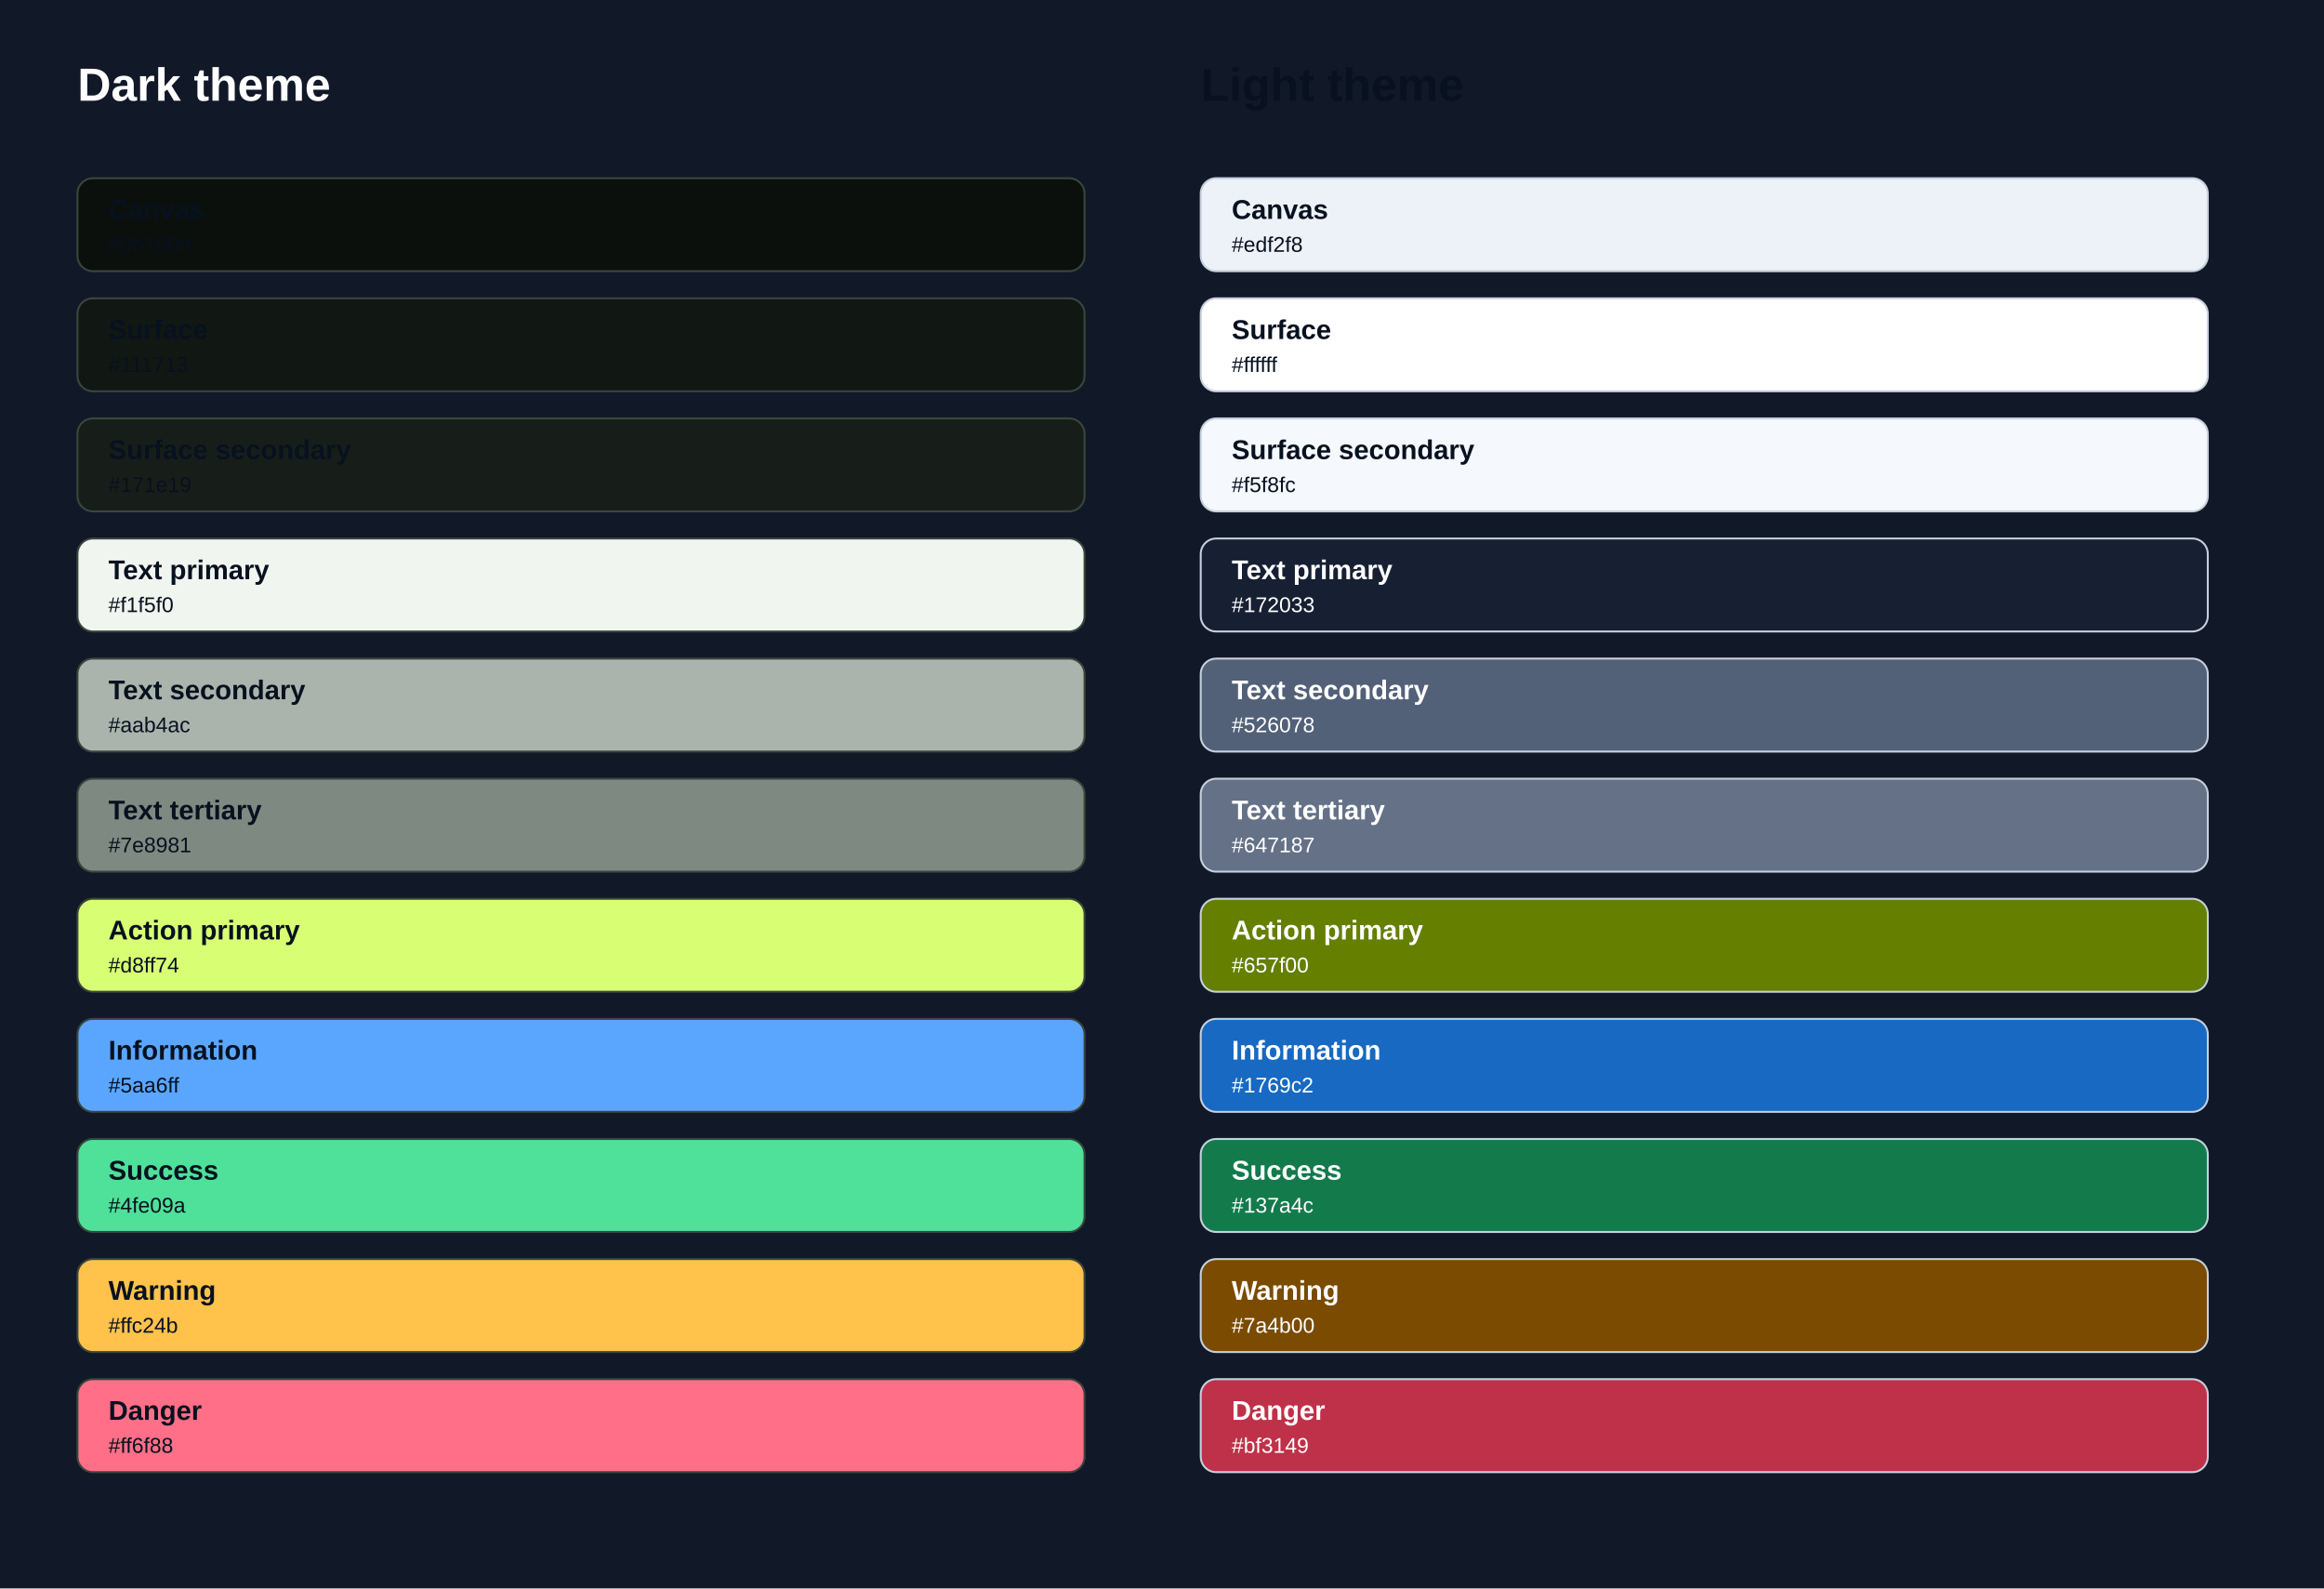
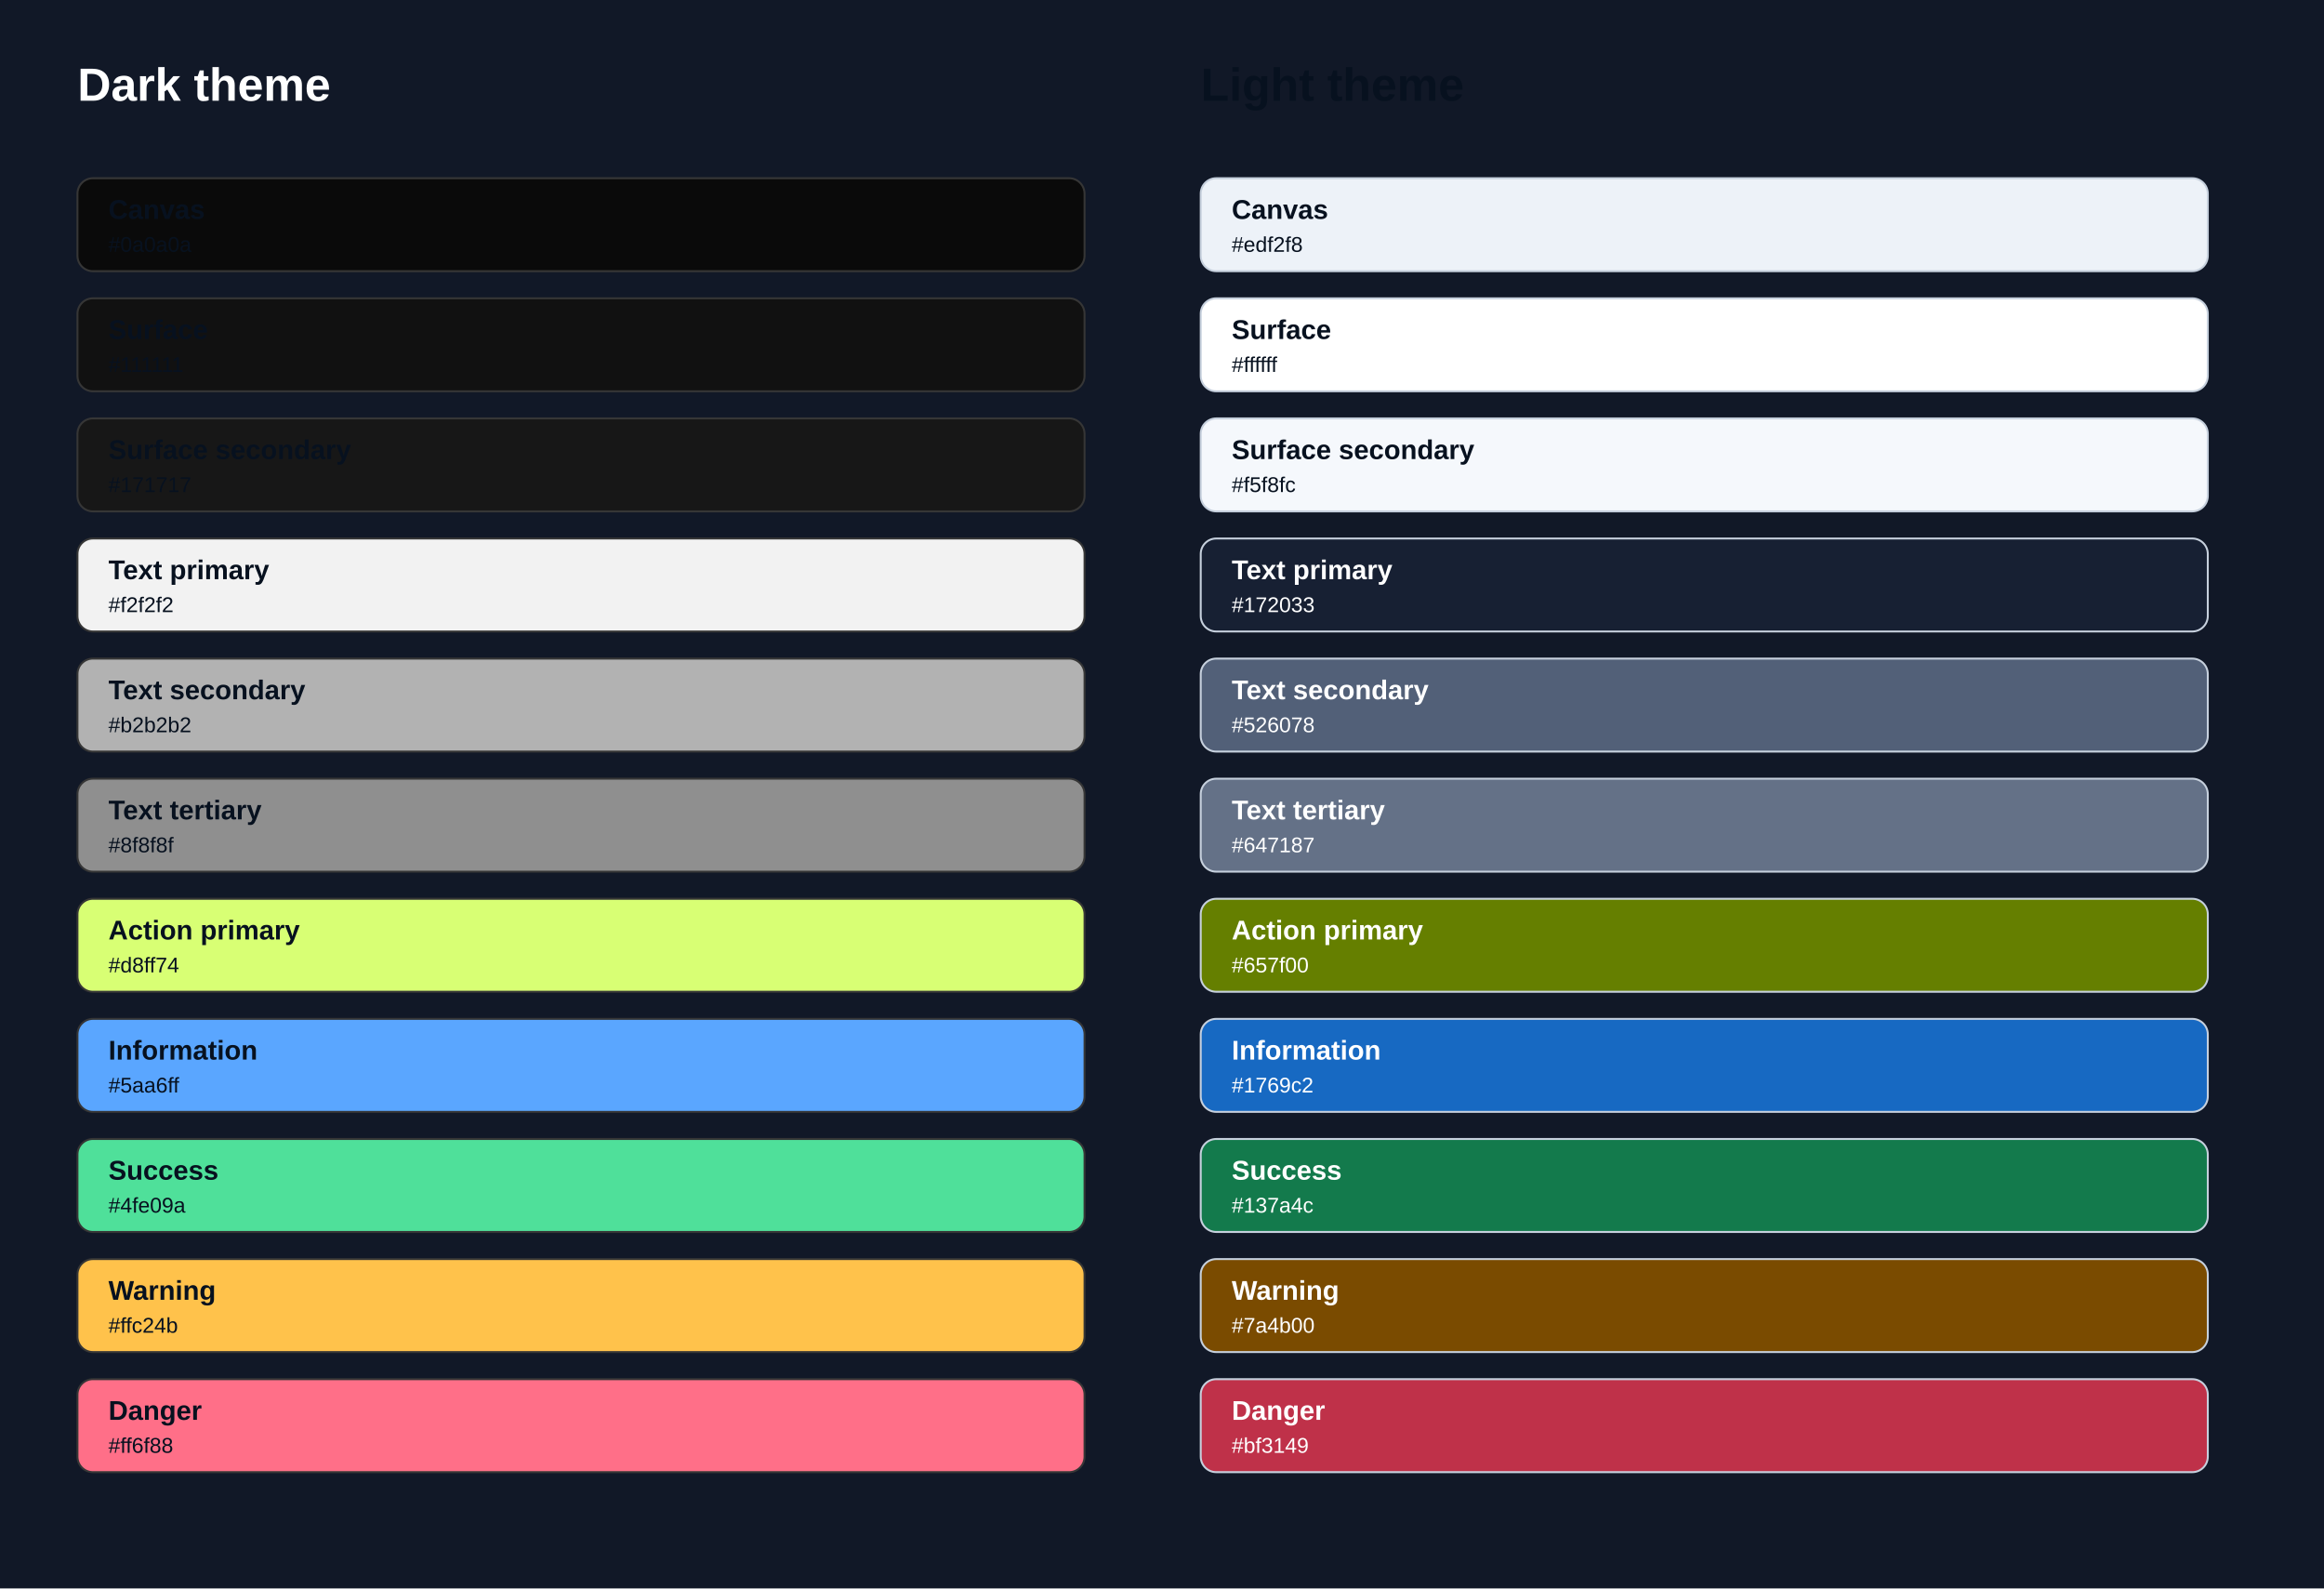
<svg xmlns="http://www.w3.org/2000/svg" width="1200" height="820" viewBox="0 0 1200 820" role="img" aria-labelledby="title desc">
  <rect width="1200" height="820" fill="#111827" />
  <g font-family="Segoe UI,Arial,sans-serif">
    <text x="40" y="52" fill="#ffffff" font-size="24" font-weight="700">Dark theme</text>
    <g>
-       <rect x="40" y="92" width="520" height="48" rx="8" fill="#0b100d" stroke="#3a463d" />
+       <rect x="40" y="92" width="520" height="48" rx="8" fill="#0a0a0a" stroke="#363636" />
      <text x="56" y="113" fill="#07111f" font-size="14" font-weight="700">Canvas</text>
-       <text x="56" y="130" fill="#07111f" font-size="11">#0b100d</text>
+       <text x="56" y="130" fill="#07111f" font-size="11">#0a0a0a</text>
    </g>
    <g>
-       <rect x="40" y="154" width="520" height="48" rx="8" fill="#111713" stroke="#3a463d" />
+       <rect x="40" y="154" width="520" height="48" rx="8" fill="#111111" stroke="#363636" />
      <text x="56" y="175" fill="#07111f" font-size="14" font-weight="700">Surface</text>
-       <text x="56" y="192" fill="#07111f" font-size="11">#111713</text>
+       <text x="56" y="192" fill="#07111f" font-size="11">#111111</text>
    </g>
    <g>
-       <rect x="40" y="216" width="520" height="48" rx="8" fill="#171e19" stroke="#3a463d" />
+       <rect x="40" y="216" width="520" height="48" rx="8" fill="#171717" stroke="#363636" />
      <text x="56" y="237" fill="#07111f" font-size="14" font-weight="700">Surface secondary</text>
-       <text x="56" y="254" fill="#07111f" font-size="11">#171e19</text>
+       <text x="56" y="254" fill="#07111f" font-size="11">#171717</text>
    </g>
    <g>
-       <rect x="40" y="278" width="520" height="48" rx="8" fill="#f1f5f0" stroke="#3a463d" />
+       <rect x="40" y="278" width="520" height="48" rx="8" fill="#f2f2f2" stroke="#363636" />
      <text x="56" y="299" fill="#07111f" font-size="14" font-weight="700">Text primary</text>
-       <text x="56" y="316" fill="#07111f" font-size="11">#f1f5f0</text>
+       <text x="56" y="316" fill="#07111f" font-size="11">#f2f2f2</text>
    </g>
    <g>
-       <rect x="40" y="340" width="520" height="48" rx="8" fill="#aab4ac" stroke="#3a463d" />
+       <rect x="40" y="340" width="520" height="48" rx="8" fill="#b2b2b2" stroke="#363636" />
      <text x="56" y="361" fill="#07111f" font-size="14" font-weight="700">Text secondary</text>
-       <text x="56" y="378" fill="#07111f" font-size="11">#aab4ac</text>
+       <text x="56" y="378" fill="#07111f" font-size="11">#b2b2b2</text>
    </g>
    <g>
-       <rect x="40" y="402" width="520" height="48" rx="8" fill="#7e8981" stroke="#3a463d" />
+       <rect x="40" y="402" width="520" height="48" rx="8" fill="#8f8f8f" stroke="#363636" />
      <text x="56" y="423" fill="#07111f" font-size="14" font-weight="700">Text tertiary</text>
-       <text x="56" y="440" fill="#07111f" font-size="11">#7e8981</text>
+       <text x="56" y="440" fill="#07111f" font-size="11">#8f8f8f</text>
    </g>
    <g>
-       <rect x="40" y="464" width="520" height="48" rx="8" fill="#d8ff74" stroke="#3a463d" />
+       <rect x="40" y="464" width="520" height="48" rx="8" fill="#d8ff74" stroke="#363636" />
      <text x="56" y="485" fill="#07111f" font-size="14" font-weight="700">Action primary</text>
      <text x="56" y="502" fill="#07111f" font-size="11">#d8ff74</text>
    </g>
    <g>
-       <rect x="40" y="526" width="520" height="48" rx="8" fill="#5aa6ff" stroke="#3a463d" />
+       <rect x="40" y="526" width="520" height="48" rx="8" fill="#5aa6ff" stroke="#363636" />
      <text x="56" y="547" fill="#07111f" font-size="14" font-weight="700">Information</text>
      <text x="56" y="564" fill="#07111f" font-size="11">#5aa6ff</text>
    </g>
    <g>
-       <rect x="40" y="588" width="520" height="48" rx="8" fill="#4fe09a" stroke="#3a463d" />
+       <rect x="40" y="588" width="520" height="48" rx="8" fill="#4fe09a" stroke="#363636" />
      <text x="56" y="609" fill="#07111f" font-size="14" font-weight="700">Success</text>
      <text x="56" y="626" fill="#07111f" font-size="11">#4fe09a</text>
    </g>
    <g>
-       <rect x="40" y="650" width="520" height="48" rx="8" fill="#ffc24b" stroke="#3a463d" />
+       <rect x="40" y="650" width="520" height="48" rx="8" fill="#ffc24b" stroke="#363636" />
      <text x="56" y="671" fill="#07111f" font-size="14" font-weight="700">Warning</text>
      <text x="56" y="688" fill="#07111f" font-size="11">#ffc24b</text>
    </g>
    <g>
-       <rect x="40" y="712" width="520" height="48" rx="8" fill="#ff6f88" stroke="#3a463d" />
+       <rect x="40" y="712" width="520" height="48" rx="8" fill="#ff6f88" stroke="#363636" />
      <text x="56" y="733" fill="#07111f" font-size="14" font-weight="700">Danger</text>
      <text x="56" y="750" fill="#07111f" font-size="11">#ff6f88</text>
    </g>
    <text x="620" y="52" fill="#07111f" font-size="24" font-weight="700">Light theme</text>
    <g>
      <rect x="620" y="92" width="520" height="48" rx="8" fill="#edf2f8" stroke="#c6d0dd" />
      <text x="636" y="113" fill="#07111f" font-size="14" font-weight="700">Canvas</text>
      <text x="636" y="130" fill="#07111f" font-size="11">#edf2f8</text>
    </g>
    <g>
      <rect x="620" y="154" width="520" height="48" rx="8" fill="#ffffff" stroke="#c6d0dd" />
      <text x="636" y="175" fill="#07111f" font-size="14" font-weight="700">Surface</text>
      <text x="636" y="192" fill="#07111f" font-size="11">#ffffff</text>
    </g>
    <g>
      <rect x="620" y="216" width="520" height="48" rx="8" fill="#f5f8fc" stroke="#c6d0dd" />
      <text x="636" y="237" fill="#07111f" font-size="14" font-weight="700">Surface secondary</text>
      <text x="636" y="254" fill="#07111f" font-size="11">#f5f8fc</text>
    </g>
    <g>
      <rect x="620" y="278" width="520" height="48" rx="8" fill="#172033" stroke="#c6d0dd" />
      <text x="636" y="299" fill="#ffffff" font-size="14" font-weight="700">Text primary</text>
      <text x="636" y="316" fill="#ffffff" font-size="11">#172033</text>
    </g>
    <g>
      <rect x="620" y="340" width="520" height="48" rx="8" fill="#526078" stroke="#c6d0dd" />
      <text x="636" y="361" fill="#ffffff" font-size="14" font-weight="700">Text secondary</text>
      <text x="636" y="378" fill="#ffffff" font-size="11">#526078</text>
    </g>
    <g>
      <rect x="620" y="402" width="520" height="48" rx="8" fill="#647187" stroke="#c6d0dd" />
      <text x="636" y="423" fill="#ffffff" font-size="14" font-weight="700">Text tertiary</text>
      <text x="636" y="440" fill="#ffffff" font-size="11">#647187</text>
    </g>
    <g>
      <rect x="620" y="464" width="520" height="48" rx="8" fill="#657f00" stroke="#c6d0dd" />
      <text x="636" y="485" fill="#ffffff" font-size="14" font-weight="700">Action primary</text>
      <text x="636" y="502" fill="#ffffff" font-size="11">#657f00</text>
    </g>
    <g>
      <rect x="620" y="526" width="520" height="48" rx="8" fill="#1769c2" stroke="#c6d0dd" />
      <text x="636" y="547" fill="#ffffff" font-size="14" font-weight="700">Information</text>
      <text x="636" y="564" fill="#ffffff" font-size="11">#1769c2</text>
    </g>
    <g>
      <rect x="620" y="588" width="520" height="48" rx="8" fill="#137a4c" stroke="#c6d0dd" />
      <text x="636" y="609" fill="#ffffff" font-size="14" font-weight="700">Success</text>
      <text x="636" y="626" fill="#ffffff" font-size="11">#137a4c</text>
    </g>
    <g>
      <rect x="620" y="650" width="520" height="48" rx="8" fill="#7a4b00" stroke="#c6d0dd" />
      <text x="636" y="671" fill="#ffffff" font-size="14" font-weight="700">Warning</text>
      <text x="636" y="688" fill="#ffffff" font-size="11">#7a4b00</text>
    </g>
    <g>
      <rect x="620" y="712" width="520" height="48" rx="8" fill="#bf3149" stroke="#c6d0dd" />
      <text x="636" y="733" fill="#ffffff" font-size="14" font-weight="700">Danger</text>
      <text x="636" y="750" fill="#ffffff" font-size="11">#bf3149</text>
    </g>
  </g>
</svg>
